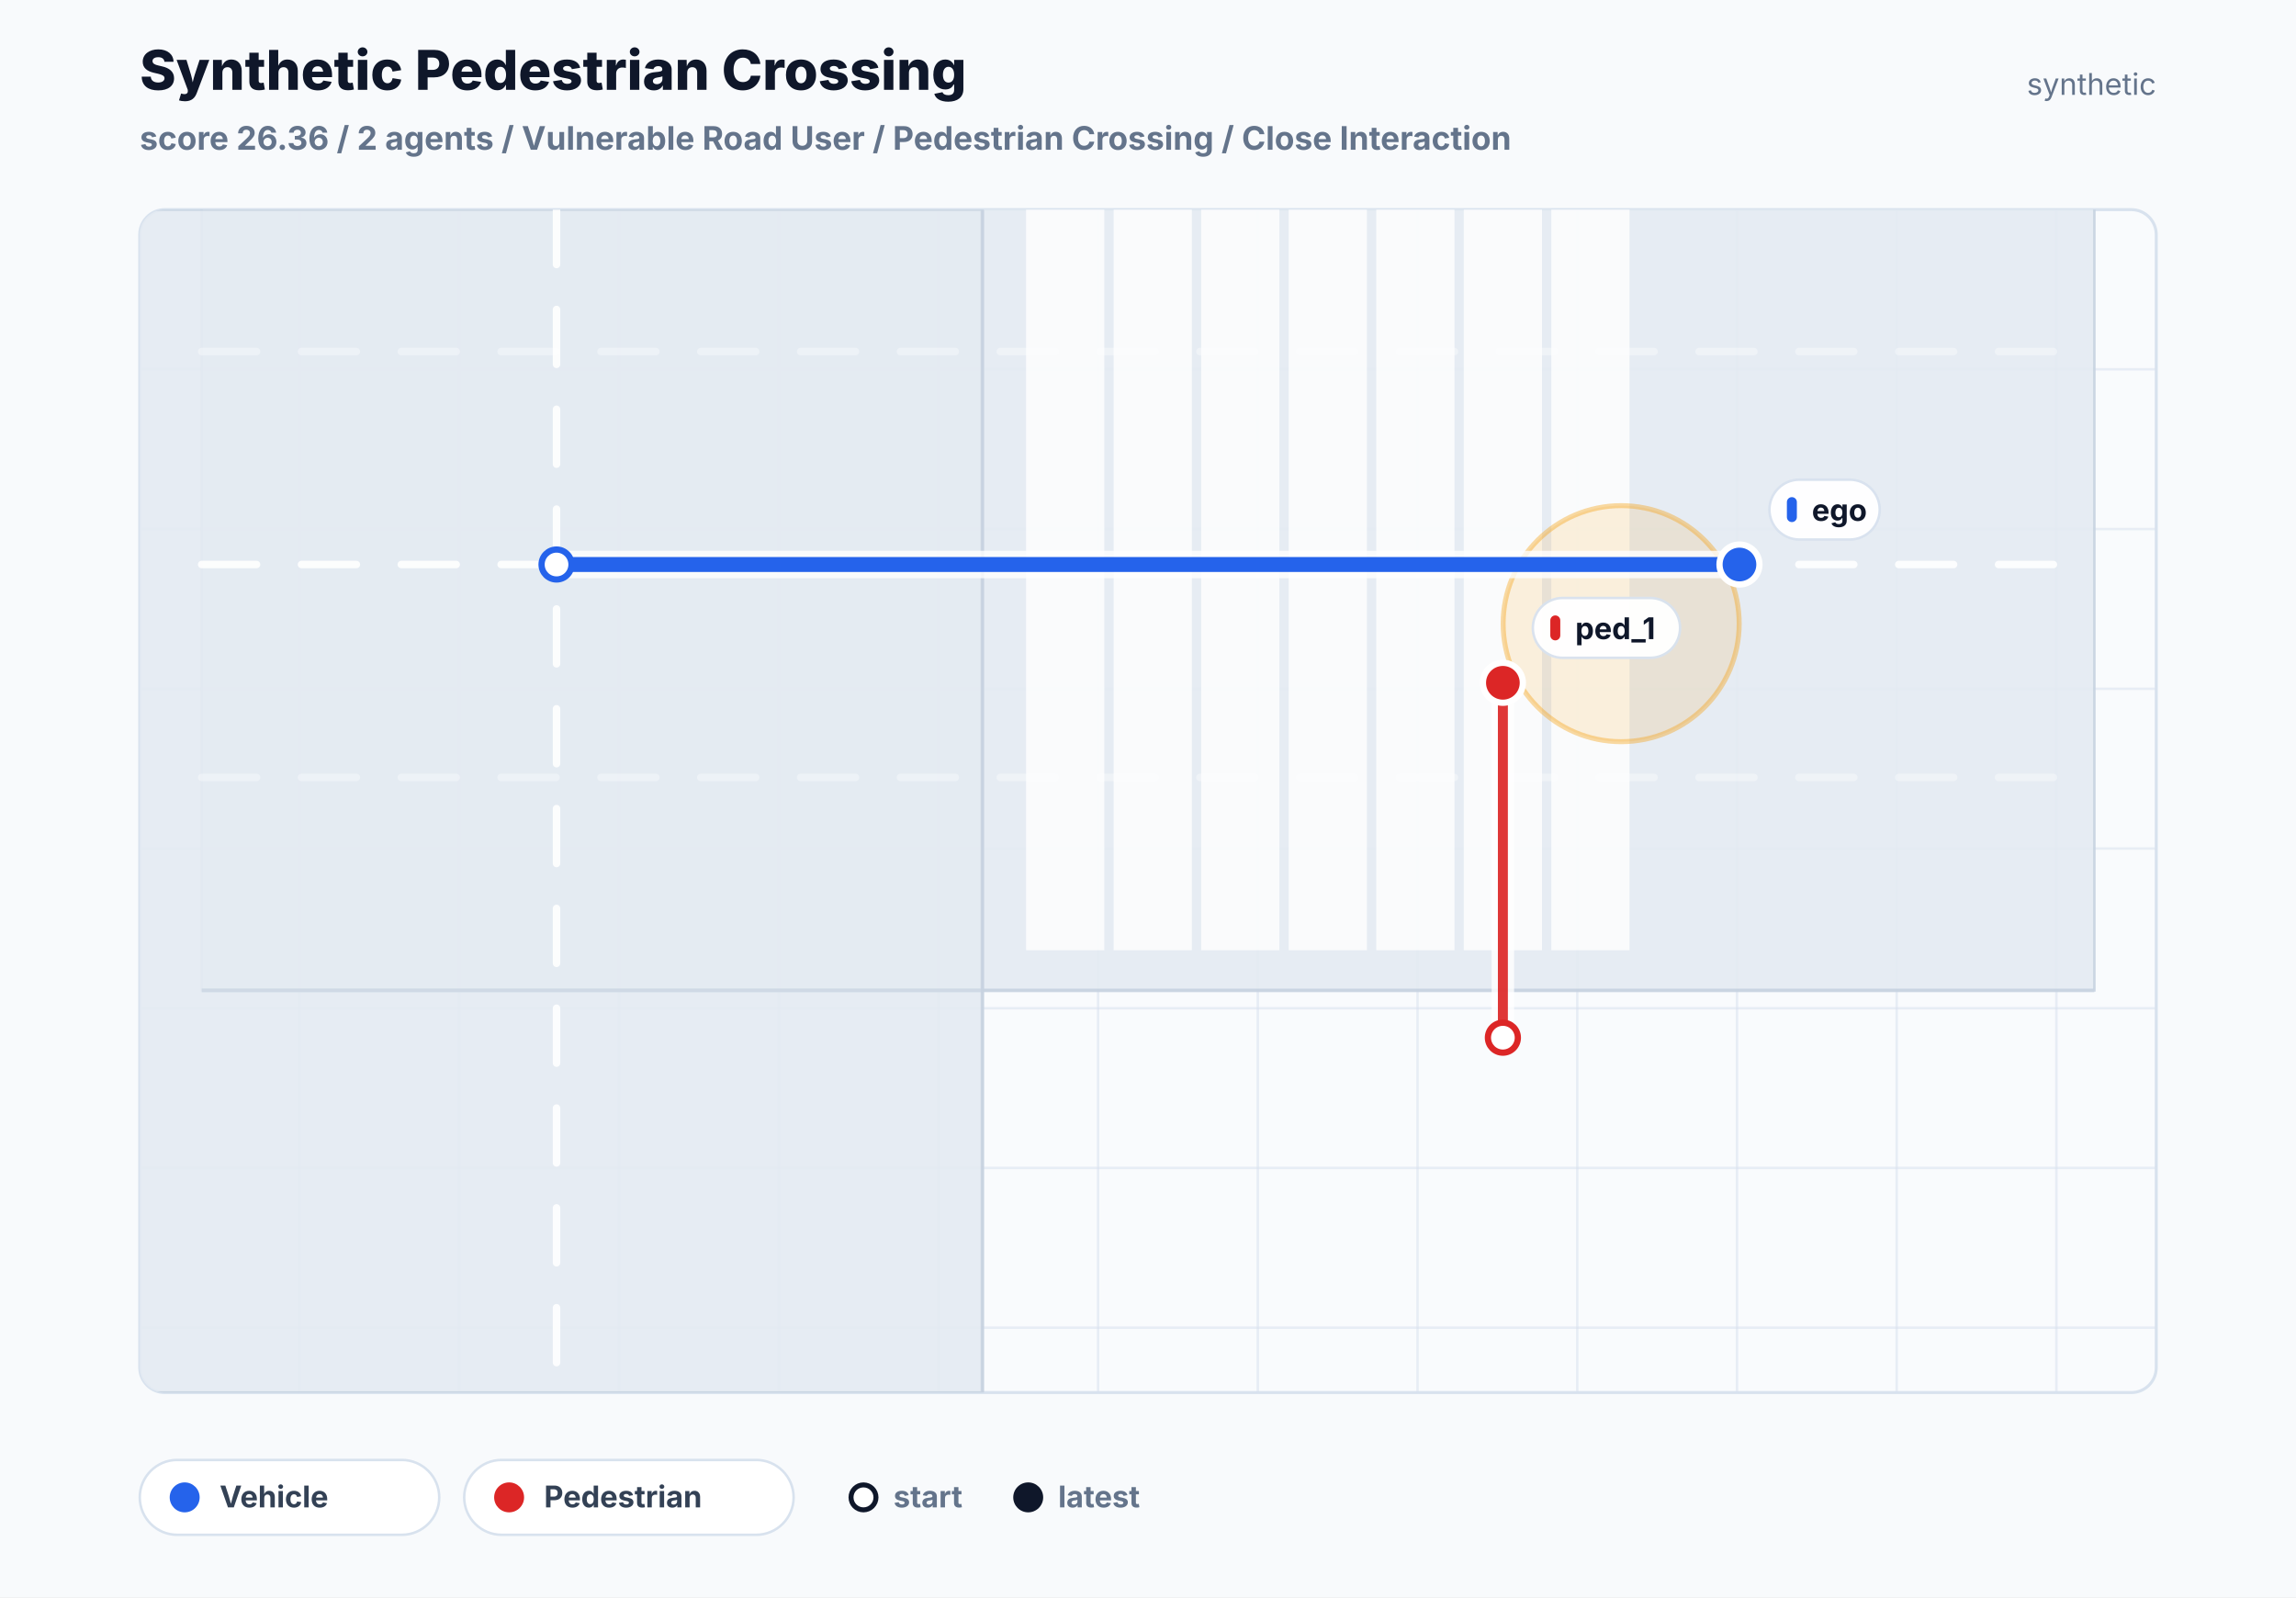
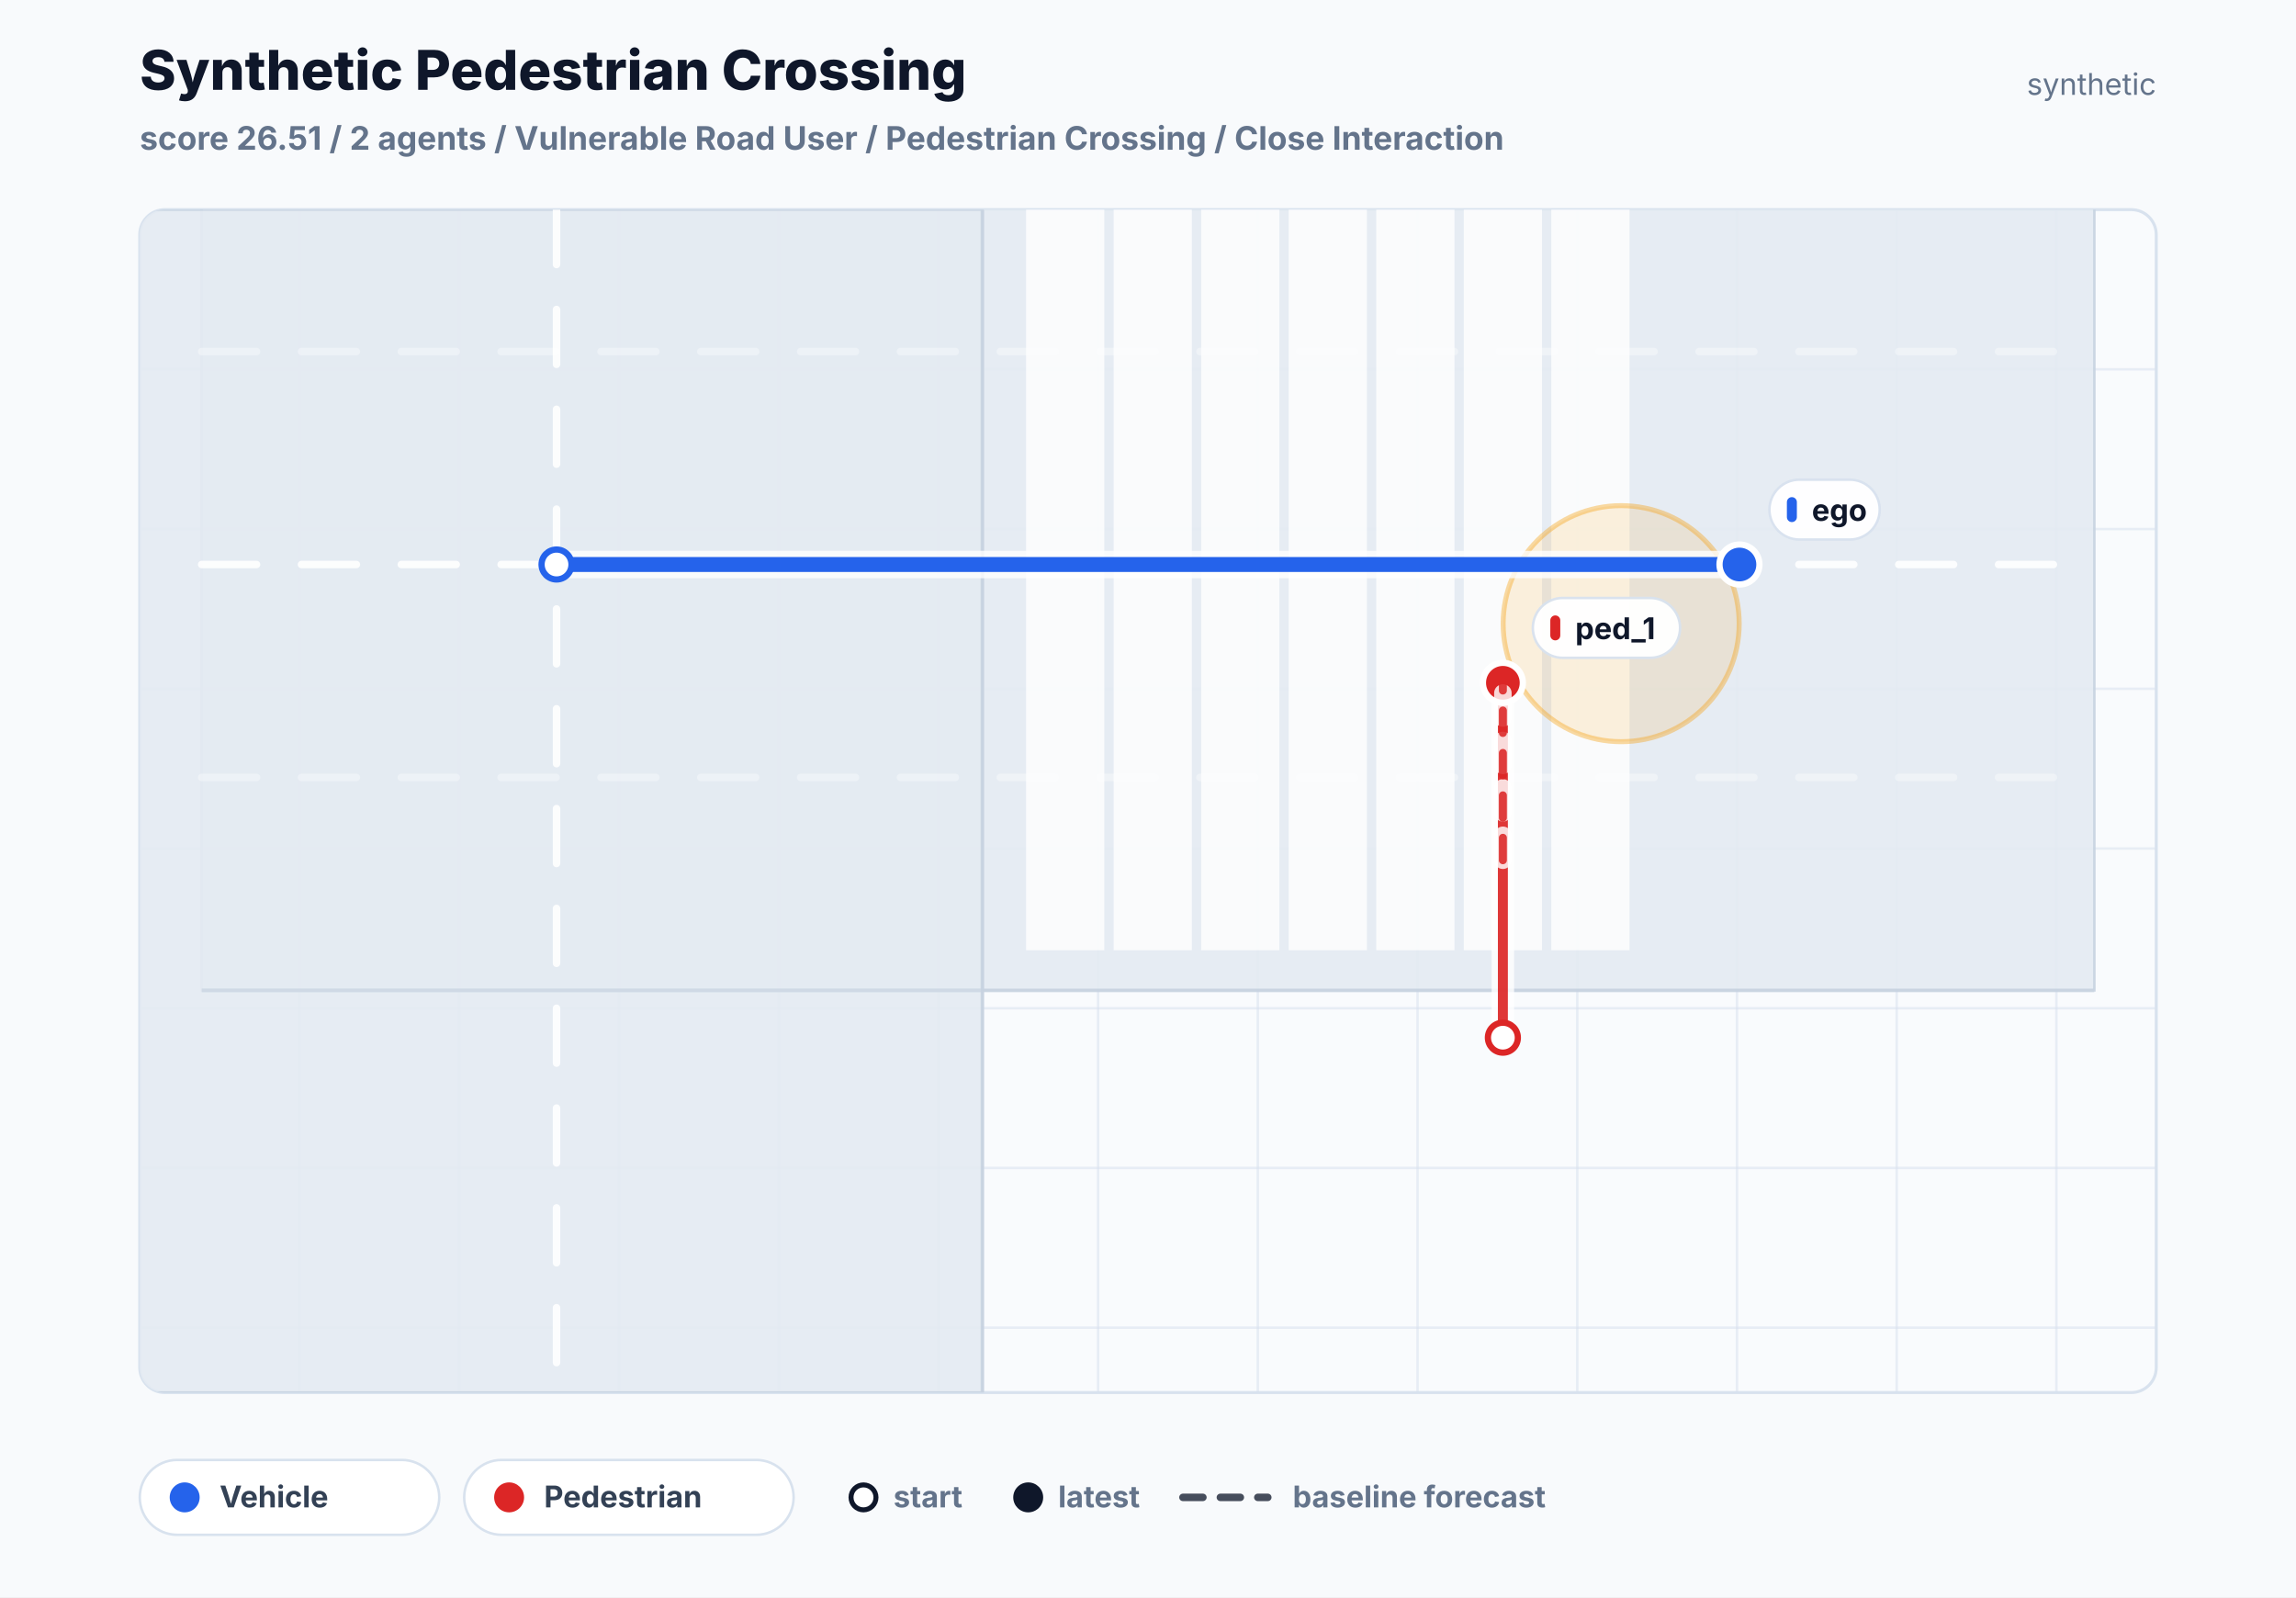
<svg xmlns="http://www.w3.org/2000/svg" width="920" height="640" viewBox="0 0 920 640" role="img">
  <defs>
    <clipPath id="scenario-plot-clip">
      <rect x="56" y="84" width="808" height="474" rx="10" />
    </clipPath>
  </defs>
  <rect x="0" y="0" width="920" height="640" fill="#f8fafc" />
  <text x="56" y="36" fill="#0f172a" font-size="22" font-family="Inter, Arial, sans-serif" font-weight="800">Synthetic Pedestrian Crossing</text>
-   <text x="56" y="60" fill="#64748b" font-size="13" font-family="Inter, Arial, sans-serif" font-weight="650">score 26.36 / 2 agents / Vulnerable Road User / Pedestrian Crossing / Close Interaction</text>
+   <text x="56" y="60" fill="#64748b" font-size="13" font-family="Inter, Arial, sans-serif" font-weight="650">score 26.51 / 2 agents / Vulnerable Road User / Pedestrian Crossing / Close Interaction</text>
  <text x="864" y="38" fill="#64748b" font-size="12" font-family="Inter, Arial, sans-serif" text-anchor="end">synthetic</text>
  <rect x="56" y="84" width="808" height="474" rx="10" fill="#f9fbfd" stroke="#d8e2ee" stroke-width="1.2" />
  <g clip-path="url(#scenario-plot-clip)">
    <line x1="120" y1="84" x2="120" y2="558" stroke="#d7e1ee" stroke-width="1" opacity="0.52" />
    <line x1="184" y1="84" x2="184" y2="558" stroke="#d7e1ee" stroke-width="1" opacity="0.52" />
    <line x1="248" y1="84" x2="248" y2="558" stroke="#d7e1ee" stroke-width="1" opacity="0.52" />
    <line x1="312" y1="84" x2="312" y2="558" stroke="#d7e1ee" stroke-width="1" opacity="0.52" />
    <line x1="376" y1="84" x2="376" y2="558" stroke="#d7e1ee" stroke-width="1" opacity="0.52" />
    <line x1="440" y1="84" x2="440" y2="558" stroke="#d7e1ee" stroke-width="1" opacity="0.52" />
    <line x1="504" y1="84" x2="504" y2="558" stroke="#d7e1ee" stroke-width="1" opacity="0.52" />
    <line x1="568" y1="84" x2="568" y2="558" stroke="#d7e1ee" stroke-width="1" opacity="0.52" />
    <line x1="632" y1="84" x2="632" y2="558" stroke="#d7e1ee" stroke-width="1" opacity="0.52" />
    <line x1="696" y1="84" x2="696" y2="558" stroke="#d7e1ee" stroke-width="1" opacity="0.52" />
    <line x1="760" y1="84" x2="760" y2="558" stroke="#d7e1ee" stroke-width="1" opacity="0.52" />
    <line x1="824" y1="84" x2="824" y2="558" stroke="#d7e1ee" stroke-width="1" opacity="0.52" />
    <line x1="56" y1="148" x2="864" y2="148" stroke="#d7e1ee" stroke-width="1" opacity="0.52" />
    <line x1="56" y1="212" x2="864" y2="212" stroke="#d7e1ee" stroke-width="1" opacity="0.52" />
    <line x1="56" y1="276" x2="864" y2="276" stroke="#d7e1ee" stroke-width="1" opacity="0.52" />
    <line x1="56" y1="340" x2="864" y2="340" stroke="#d7e1ee" stroke-width="1" opacity="0.52" />
    <line x1="56" y1="404" x2="864" y2="404" stroke="#d7e1ee" stroke-width="1" opacity="0.52" />
    <line x1="56" y1="468" x2="864" y2="468" stroke="#d7e1ee" stroke-width="1" opacity="0.52" />
    <line x1="56" y1="532" x2="864" y2="532" stroke="#d7e1ee" stroke-width="1" opacity="0.52" />
    <rect x="80.80" y="55.56" width="758.40" height="341.28" fill="#e4eaf2" stroke="#c7d3e1" stroke-width="1" opacity="0.92" />
    <rect x="52.36" y="84.00" width="341.28" height="474.00" fill="#e4eaf2" stroke="#c7d3e1" stroke-width="1" opacity="0.92" />
    <line x1="80.80" y1="226.20" x2="839.20" y2="226.20" stroke="#ffffff" stroke-width="3" stroke-linecap="round" stroke-dasharray="22 18" opacity="0.88" />
    <line x1="223.00" y1="84.00" x2="223.00" y2="558.00" stroke="#ffffff" stroke-width="3" stroke-linecap="round" stroke-dasharray="22 18" opacity="0.88" />
    <line x1="80.80" y1="55.56" x2="839.20" y2="55.56" stroke="#c7d3e1" stroke-width="1.5" opacity="0.72" />
    <line x1="80.80" y1="396.84" x2="839.20" y2="396.84" stroke="#c7d3e1" stroke-width="1.5" opacity="0.72" />
    <line x1="52.36" y1="84.00" x2="52.36" y2="558.00" stroke="#c7d3e1" stroke-width="1.5" opacity="0.72" />
    <line x1="393.64" y1="84.00" x2="393.64" y2="558.00" stroke="#c7d3e1" stroke-width="1.5" opacity="0.72" />
    <line x1="80.80" y1="140.88" x2="839.20" y2="140.88" stroke="#ffffff" stroke-width="3" stroke-linecap="round" stroke-dasharray="22 18" opacity="0.35" />
    <line x1="80.80" y1="311.52" x2="839.20" y2="311.52" stroke="#ffffff" stroke-width="3" stroke-linecap="round" stroke-dasharray="22 18" opacity="0.35" />
    <rect x="411.65" y="72.15" width="30.34" height="308.10" fill="#ffffff" stroke="#ffffff" stroke-width="1" opacity="0.78" />
    <rect x="446.73" y="72.15" width="30.34" height="308.10" fill="#ffffff" stroke="#ffffff" stroke-width="1" opacity="0.78" />
    <rect x="481.80" y="72.15" width="30.34" height="308.10" fill="#ffffff" stroke="#ffffff" stroke-width="1" opacity="0.78" />
    <rect x="516.88" y="72.15" width="30.34" height="308.10" fill="#ffffff" stroke="#ffffff" stroke-width="1" opacity="0.78" />
    <rect x="551.96" y="72.15" width="30.34" height="308.10" fill="#ffffff" stroke="#ffffff" stroke-width="1" opacity="0.78" />
    <rect x="587.03" y="72.15" width="30.34" height="308.10" fill="#ffffff" stroke="#ffffff" stroke-width="1" opacity="0.78" />
    <rect x="622.11" y="72.15" width="30.34" height="308.10" fill="#ffffff" stroke="#ffffff" stroke-width="1" opacity="0.78" />
    <circle cx="649.60" cy="249.90" r="47.29" fill="#f59e0b" opacity="0.13" />
    <circle cx="649.60" cy="249.90" r="47.29" fill="none" stroke="#f59e0b" stroke-width="2" opacity="0.38" />
    <g class="track track-vehicle">
      <polyline points="223.00,226.20 460.00,226.20 697.00,226.20" fill="none" stroke="#ffffff" stroke-width="11" stroke-linecap="round" stroke-linejoin="round" opacity="0.78" />
      <polyline points="223.00,226.20 460.00,226.20 697.00,226.20" fill="none" stroke="#2563eb" stroke-width="6" stroke-linecap="round" stroke-linejoin="round" opacity="1.0" />
      <circle cx="223.00" cy="226.20" r="6" fill="#ffffff" stroke="#2563eb" stroke-width="2.5" />
      <circle cx="697.00" cy="226.20" r="8" fill="#2563eb" stroke="#ffffff" stroke-width="2.5" />
      <rect x="709.00" y="192.20" width="44.20" height="24.00" rx="12" fill="#ffffff" stroke="#d8e2ee" opacity="0.96" />
      <rect x="716.00" y="199.20" width="4" height="10" rx="2" fill="#2563eb" />
      <text x="726.00" y="208.70" fill="#0f172a" font-size="12" font-family="Inter, Arial, sans-serif" font-weight="750">ego</text>
    </g>
    <g class="track track-pedestrian">
      <polyline points="602.20,415.80 602.20,344.70 602.20,273.60" fill="none" stroke="#ffffff" stroke-width="9" stroke-linecap="round" stroke-linejoin="round" opacity="0.78" />
      <polyline points="602.20,415.80 602.20,344.70 602.20,273.60" fill="none" stroke="#dc2626" stroke-width="4" stroke-linecap="round" stroke-linejoin="round" opacity="0.92" />
      <circle cx="602.20" cy="415.80" r="6" fill="#ffffff" stroke="#dc2626" stroke-width="2.5" />
      <circle cx="602.20" cy="273.60" r="8" fill="#dc2626" stroke="#ffffff" stroke-width="2.5" />
      <rect x="614.20" y="239.60" width="59.00" height="24.00" rx="12" fill="#ffffff" stroke="#d8e2ee" opacity="0.96" />
      <rect x="621.20" y="246.60" width="4" height="10" rx="2" fill="#dc2626" />
      <text x="631.20" y="256.10" fill="#0f172a" font-size="12" font-family="Inter, Arial, sans-serif" font-weight="750">ped_1</text>
    </g>
+     <g class="baseline-prediction prediction-pedestrian">
+       <polyline points="602.20,344.70 602.20,273.60" fill="none" stroke="#ffffff" stroke-width="7" stroke-linecap="round" stroke-linejoin="round" stroke-dasharray="10 9" opacity="0.82" />
+       <polyline points="602.20,344.70 602.20,273.60" fill="none" stroke="#dc2626" stroke-width="3.2" stroke-linecap="round" stroke-linejoin="round" stroke-dasharray="9 8" opacity="0.88" />
+     </g>
  </g>
  <rect x="56" y="585" width="120" height="30" rx="15" fill="#ffffff" stroke="#d8e2ee" />
  <circle cx="74" cy="600" r="6" fill="#2563eb" />
  <text x="88" y="604" fill="#334155" font-size="12" font-family="Inter, Arial, sans-serif" font-weight="700">Vehicle</text>
  <rect x="186" y="585" width="132" height="30" rx="15" fill="#ffffff" stroke="#d8e2ee" />
  <circle cx="204" cy="600" r="6" fill="#dc2626" />
  <text x="218" y="604" fill="#334155" font-size="12" font-family="Inter, Arial, sans-serif" font-weight="700">Pedestrian</text>
  <circle cx="346" cy="600" r="5" fill="#ffffff" stroke="#0f172a" stroke-width="2" />
  <circle cx="412" cy="600" r="6" fill="#0f172a" />
  <text x="358" y="604" fill="#64748b" font-size="12" font-family="Inter, Arial, sans-serif" font-weight="700">start</text>
  <text x="424" y="604" fill="#64748b" font-size="12" font-family="Inter, Arial, sans-serif" font-weight="700">latest</text>
+   <line x1="474" y1="600" x2="508" y2="600" stroke="#0f172a" stroke-width="3" stroke-linecap="round" stroke-dasharray="8 7" opacity="0.76" />
+   <text x="518" y="604" fill="#64748b" font-size="12" font-family="Inter, Arial, sans-serif" font-weight="700">baseline forecast</text>
</svg>
